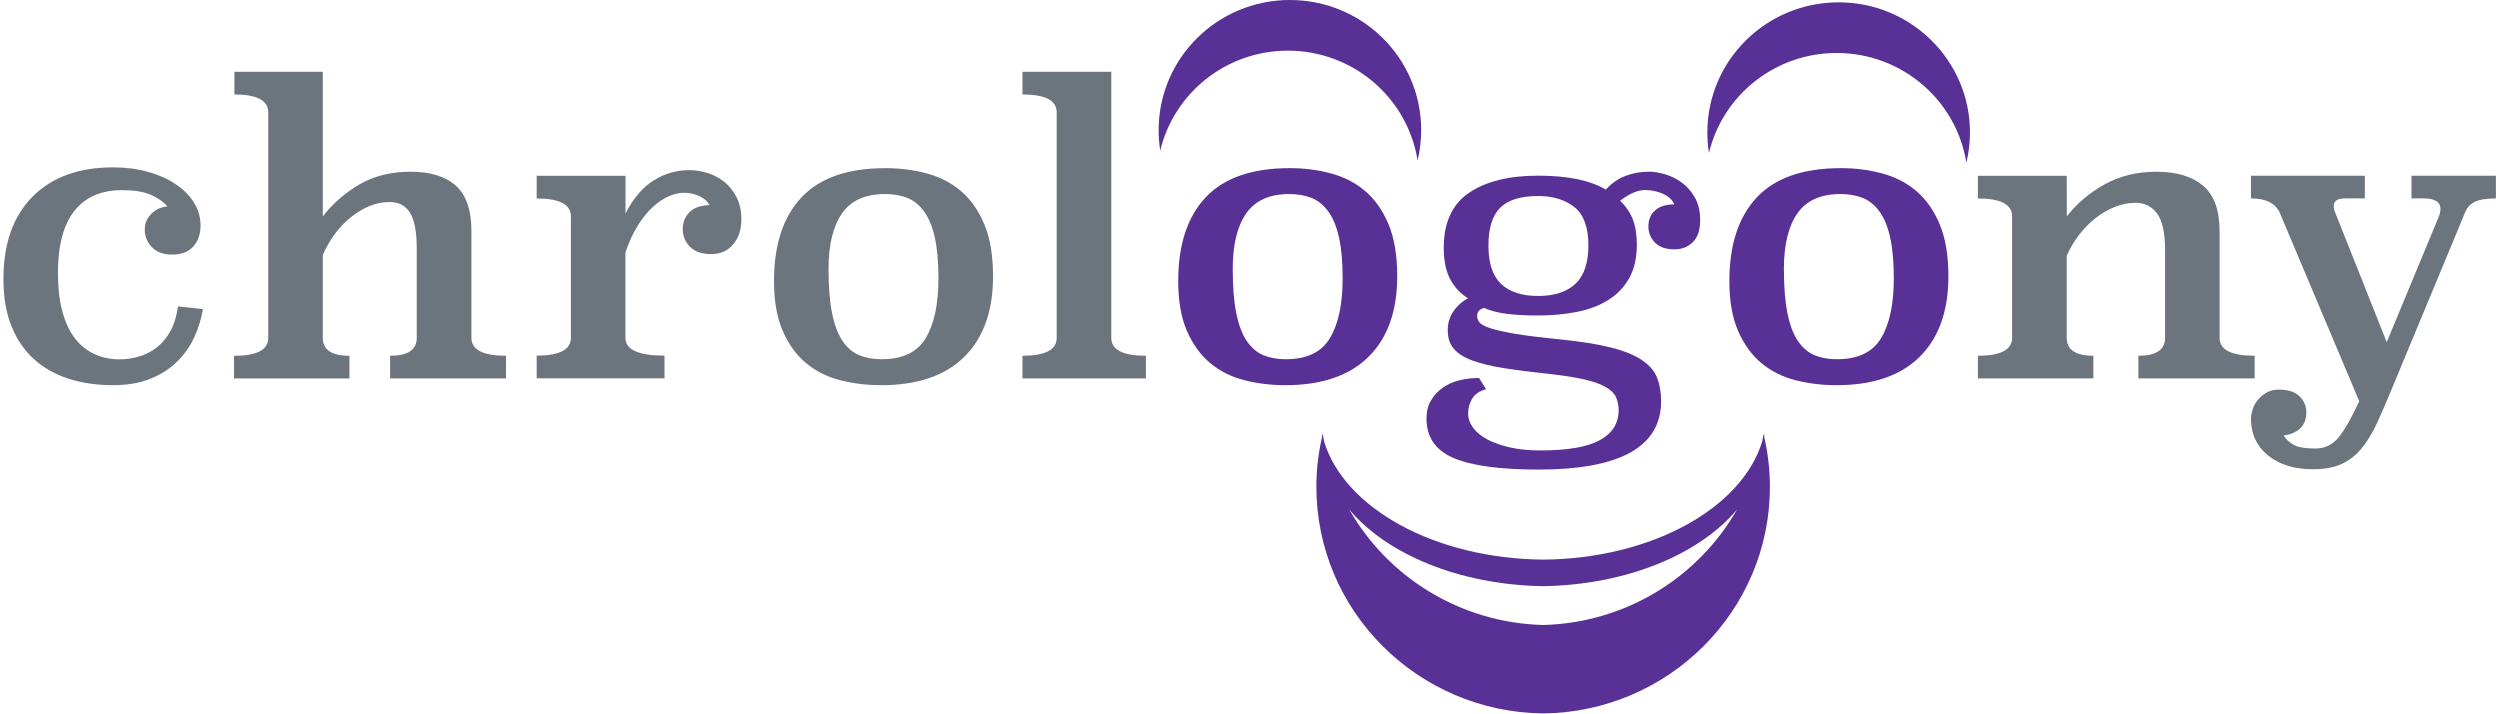
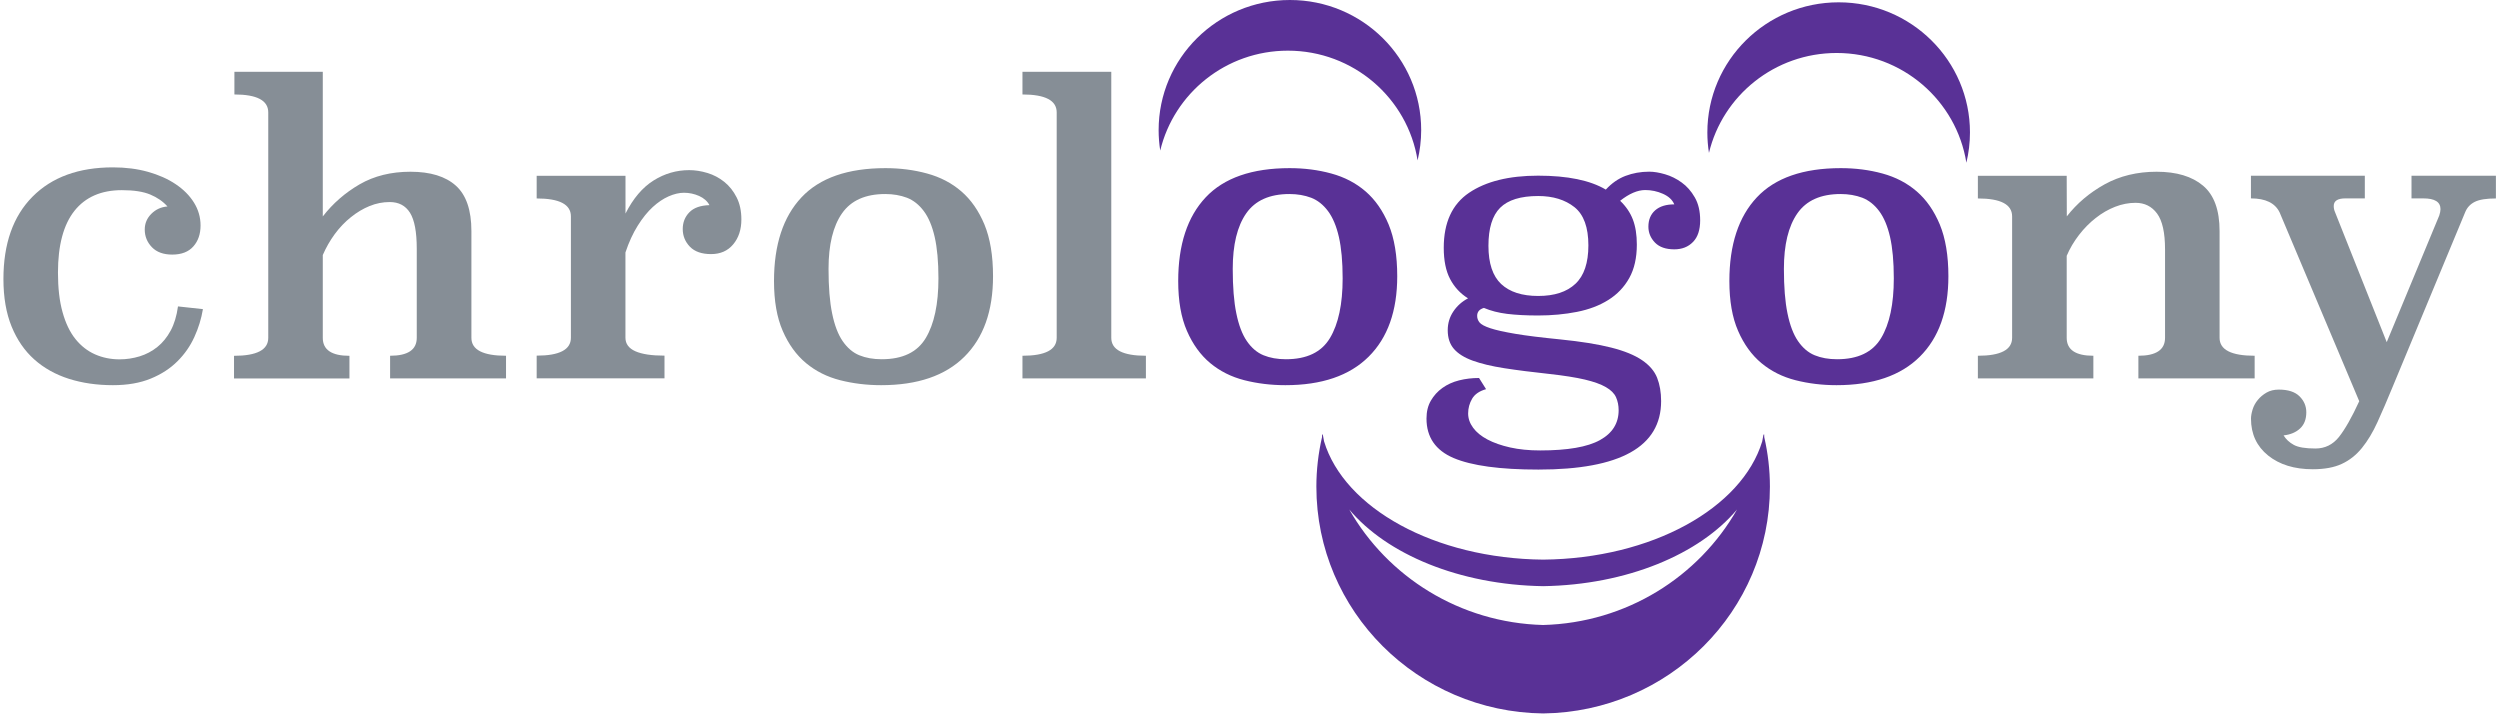
<svg xmlns="http://www.w3.org/2000/svg" version="1.1" id="Layer_1" x="0px" y="0px" viewBox="0 0 452 129" style="enable-background:new 0 0 452 129;" xml:space="preserve">
  <style type="text/css">
- 	.st0{fill:#6C757D;}
+ 	.st0{fill:#868E96;}
	.st1{fill:#593196;}
</style>
  <g>
    <path class="st0" d="M36.69,55.89c-0.29,1.73-0.8,3.41-1.55,5.04c-0.74,1.63-1.76,3.1-3.06,4.39c-1.3,1.3-2.9,2.34-4.82,3.13   c-1.92,0.79-4.2,1.19-6.84,1.19c-2.88,0-5.53-0.38-7.96-1.15c-2.42-0.77-4.51-1.94-6.26-3.5c-1.75-1.56-3.12-3.55-4.1-5.95   c-0.98-2.4-1.48-5.27-1.48-8.58c0-6.4,1.75-11.36,5.26-14.9c3.5-3.53,8.35-5.3,14.54-5.3c2.3,0,4.42,0.27,6.34,0.81   c1.92,0.54,3.59,1.28,5,2.23c1.42,0.95,2.52,2.06,3.31,3.33c0.79,1.27,1.19,2.65,1.19,4.14c0,1.54-0.43,2.8-1.3,3.78   c-0.86,0.98-2.14,1.48-3.82,1.48c-1.58,0-2.81-0.44-3.67-1.33c-0.86-0.89-1.3-1.96-1.3-3.2c0-1.1,0.4-2.05,1.19-2.84   c0.79-0.79,1.76-1.24,2.92-1.33c-0.81-0.91-1.85-1.63-3.12-2.16c-1.27-0.53-2.98-0.79-5.13-0.79c-3.73,0-6.59,1.25-8.57,3.74   c-1.98,2.5-2.98,6.22-2.98,11.16c0,2.78,0.27,5.17,0.83,7.16c0.55,1.99,1.33,3.61,2.33,4.86c1.01,1.25,2.19,2.17,3.55,2.77   c1.36,0.6,2.84,0.9,4.42,0.9c1.24,0,2.45-0.18,3.63-0.54c1.17-0.36,2.24-0.92,3.2-1.69c0.96-0.77,1.76-1.75,2.41-2.95   c0.65-1.2,1.09-2.66,1.33-4.39L36.69,55.89z" />
    <path class="st0" d="M58.37,39.12c1.82-2.35,4.04-4.28,6.66-5.8c2.62-1.51,5.68-2.27,9.18-2.27c3.6,0,6.34,0.84,8.21,2.52   c1.87,1.68,2.81,4.42,2.81,8.21v19.3c0,2.16,2.09,3.24,6.26,3.24v4.1H70.53v-4.1c3.21,0,4.82-1.08,4.82-3.24V44.95   c0-3.02-0.41-5.18-1.22-6.48c-0.82-1.3-2.04-1.94-3.67-1.94c-1.25,0-2.46,0.24-3.64,0.72c-1.18,0.48-2.3,1.15-3.38,2.02   c-1.08,0.86-2.05,1.88-2.92,3.06c-0.86,1.18-1.58,2.44-2.16,3.78v14.98c0,2.16,1.61,3.24,4.82,3.24v4.1H42.31v-4.1   c4.13,0,6.19-1.08,6.19-3.24V20.32c0-2.16-2.04-3.24-6.12-3.24v-4.1h15.98V39.12z" />
    <path class="st0" d="M113.09,38.61c1.39-2.74,3.08-4.73,5.08-5.98c1.99-1.25,4.14-1.87,6.44-1.87c1.06,0,2.15,0.17,3.28,0.51   c1.13,0.34,2.15,0.88,3.06,1.61c0.91,0.73,1.66,1.67,2.23,2.8c0.58,1.13,0.86,2.47,0.86,4c0,1.82-0.49,3.32-1.48,4.5   c-0.98,1.18-2.32,1.76-4,1.76c-1.68,0-2.95-0.44-3.82-1.33c-0.86-0.89-1.3-1.96-1.3-3.2c0-1.2,0.4-2.21,1.19-3.02   c0.79-0.82,2-1.25,3.64-1.3c-0.38-0.72-1.01-1.27-1.87-1.66c-0.86-0.38-1.78-0.58-2.74-0.58c-0.86,0-1.79,0.22-2.77,0.65   c-0.98,0.43-1.94,1.08-2.88,1.94c-0.94,0.86-1.84,1.98-2.7,3.35c-0.86,1.37-1.61,2.99-2.23,4.86v15.41c0,1.1,0.6,1.92,1.8,2.45   c1.2,0.53,2.95,0.79,5.26,0.79v4.1H97.03v-4.1c4.13,0,6.19-1.08,6.19-3.24V39.12c0-2.16-2.06-3.24-6.19-3.24v-4.1h16.06V38.61z" />
    <path class="st0" d="M179.54,49.95c0,6.28-1.73,11.13-5.18,14.55c-3.46,3.43-8.47,5.14-15.05,5.14c-2.59,0-5.06-0.3-7.42-0.9   c-2.35-0.6-4.4-1.63-6.16-3.09c-1.75-1.46-3.16-3.4-4.21-5.82c-1.06-2.42-1.58-5.43-1.58-9.02c0-6.56,1.66-11.61,4.97-15.13   c3.31-3.52,8.38-5.28,15.19-5.28c2.64,0,5.15,0.32,7.52,0.97c2.38,0.65,4.44,1.72,6.19,3.23c1.75,1.51,3.14,3.51,4.18,6   C179.02,43.1,179.54,46.22,179.54,49.95z M160.06,35.08c-3.59,0-6.19,1.16-7.82,3.49c-1.63,2.33-2.44,5.68-2.44,10.04   c0,3.26,0.21,5.95,0.65,8.06c0.43,2.11,1.06,3.78,1.9,5c0.84,1.22,1.84,2.08,3.01,2.56c1.17,0.48,2.52,0.72,4.05,0.72   c3.78,0,6.43-1.27,7.96-3.82c1.53-2.54,2.3-6.14,2.3-10.8c0-3.02-0.23-5.52-0.68-7.49c-0.45-1.97-1.11-3.53-1.97-4.68   c-0.86-1.15-1.88-1.96-3.05-2.41C162.8,35.31,161.5,35.08,160.06,35.08z" />
    <path class="st0" d="M200.92,61.08c0,2.16,2.09,3.24,6.26,3.24v4.1h-22.32v-4.1c4.13,0,6.19-1.08,6.19-3.24V20.32   c0-2.16-2.06-3.24-6.19-3.24v-4.1h16.06V61.08z" />
    <path class="st1" d="M252.62,49.95c0,6.28-1.73,11.13-5.18,14.55c-3.46,3.43-8.47,5.14-15.05,5.14c-2.59,0-5.06-0.3-7.42-0.9   c-2.35-0.6-4.4-1.63-6.16-3.09c-1.75-1.46-3.16-3.4-4.21-5.82c-1.06-2.42-1.58-5.43-1.58-9.02c0-6.56,1.66-11.61,4.97-15.13   c3.31-3.52,8.38-5.28,15.19-5.28c2.64,0,5.15,0.32,7.52,0.97c2.38,0.65,4.44,1.72,6.19,3.23c1.75,1.51,3.14,3.51,4.18,6   C252.1,43.1,252.62,46.22,252.62,49.95z M233.14,35.08c-3.59,0-6.19,1.16-7.82,3.49c-1.63,2.33-2.44,5.68-2.44,10.04   c0,3.26,0.21,5.95,0.65,8.06c0.43,2.11,1.06,3.78,1.9,5c0.84,1.22,1.84,2.08,3.01,2.56c1.17,0.48,2.52,0.72,4.05,0.72   c3.78,0,6.43-1.27,7.96-3.82c1.53-2.54,2.3-6.14,2.3-10.8c0-3.02-0.23-5.52-0.68-7.49c-0.45-1.97-1.11-3.53-1.97-4.68   c-0.86-1.15-1.88-1.96-3.05-2.41C235.88,35.31,234.58,35.08,233.14,35.08z" />
    <path class="st1" d="M268.68,70.36c-1.2,0.34-2.04,0.91-2.52,1.73c-0.48,0.82-0.72,1.7-0.72,2.66c0,0.91,0.3,1.78,0.9,2.59   c0.6,0.82,1.46,1.52,2.59,2.12c1.13,0.6,2.5,1.08,4.1,1.44c1.61,0.36,3.42,0.54,5.44,0.54c4.94,0,8.54-0.62,10.8-1.87   c2.26-1.25,3.38-3.05,3.38-5.4c0-0.86-0.16-1.64-0.47-2.34c-0.31-0.7-0.92-1.31-1.84-1.84c-0.91-0.53-2.18-0.98-3.82-1.37   c-1.63-0.38-3.77-0.72-6.41-1.01c-3.12-0.34-5.83-0.68-8.14-1.04c-2.3-0.36-4.21-0.82-5.72-1.37c-1.51-0.55-2.64-1.26-3.38-2.12   c-0.75-0.86-1.12-1.99-1.12-3.38c0-1.25,0.34-2.38,1.01-3.38c0.67-1.01,1.56-1.8,2.66-2.38c-1.39-0.86-2.47-2.03-3.24-3.49   c-0.77-1.46-1.15-3.35-1.15-5.65c0-4.56,1.52-7.87,4.57-9.94c3.05-2.06,7.21-3.1,12.49-3.1c5.33,0,9.41,0.84,12.24,2.52   c1.06-1.15,2.24-1.98,3.56-2.48c1.32-0.5,2.75-0.76,4.28-0.76c0.86,0,1.82,0.16,2.88,0.47c1.06,0.31,2.05,0.8,2.99,1.48   c0.94,0.67,1.73,1.57,2.38,2.7c0.65,1.13,0.97,2.51,0.97,4.14c0,1.73-0.43,3.04-1.3,3.92c-0.86,0.89-1.99,1.33-3.38,1.33   c-1.54,0-2.7-0.41-3.49-1.22c-0.79-0.82-1.19-1.78-1.19-2.88c0-1.25,0.41-2.23,1.22-2.95c0.82-0.72,1.97-1.08,3.46-1.08   c-0.34-0.82-1.02-1.45-2.05-1.91c-1.03-0.46-2.1-0.68-3.2-0.68c-1.39,0-2.9,0.65-4.54,1.94c1.06,1.01,1.82,2.14,2.3,3.38   c0.48,1.25,0.72,2.76,0.72,4.54c0,2.4-0.46,4.42-1.37,6.05c-0.91,1.63-2.17,2.95-3.78,3.96c-1.61,1.01-3.5,1.73-5.69,2.16   c-2.18,0.43-4.52,0.65-7.02,0.65c-2.16,0-4.02-0.1-5.58-0.29c-1.56-0.19-2.96-0.55-4.21-1.08c-0.82,0.24-1.22,0.72-1.22,1.44   c0,0.43,0.14,0.83,0.43,1.19c0.29,0.36,0.94,0.71,1.94,1.04c1.01,0.34,2.51,0.67,4.5,1.01c1.99,0.34,4.69,0.67,8.1,1.01   c3.79,0.38,6.88,0.88,9.25,1.48c2.38,0.6,4.24,1.36,5.58,2.27c1.34,0.91,2.26,1.98,2.74,3.2c0.48,1.22,0.72,2.63,0.72,4.21   c0,8.26-7.39,12.38-22.18,12.38c-6.96,0-12.07-0.7-15.34-2.09c-3.26-1.39-4.9-3.77-4.9-7.13c0-1.25,0.26-2.33,0.79-3.24   c0.53-0.91,1.22-1.68,2.09-2.3c0.86-0.62,1.87-1.08,3.02-1.37s2.35-0.43,3.6-0.43L268.68,70.36z M278.11,35.44   c-3.17,0-5.46,0.71-6.88,2.12c-1.42,1.42-2.12,3.71-2.12,6.88s0.77,5.47,2.3,6.91c1.54,1.44,3.77,2.16,6.7,2.16   c2.93,0,5.17-0.73,6.73-2.2c1.56-1.46,2.34-3.78,2.34-6.95c0-3.26-0.84-5.57-2.52-6.91C282.98,36.12,280.79,35.44,278.11,35.44z" />
    <path class="st1" d="M352.27,49.95c0,6.28-1.73,11.13-5.18,14.55c-3.46,3.43-8.47,5.14-15.05,5.14c-2.59,0-5.06-0.3-7.42-0.9   c-2.35-0.6-4.4-1.63-6.16-3.09c-1.75-1.46-3.16-3.4-4.21-5.82c-1.06-2.42-1.58-5.43-1.58-9.02c0-6.56,1.66-11.61,4.97-15.13   c3.31-3.52,8.38-5.28,15.19-5.28c2.64,0,5.15,0.32,7.52,0.97c2.38,0.65,4.44,1.72,6.19,3.23c1.75,1.51,3.14,3.51,4.18,6   C351.75,43.1,352.27,46.22,352.27,49.95z M332.79,35.08c-3.59,0-6.19,1.16-7.82,3.49c-1.63,2.33-2.44,5.68-2.44,10.04   c0,3.26,0.21,5.95,0.65,8.06c0.43,2.11,1.06,3.78,1.9,5c0.84,1.22,1.84,2.08,3.01,2.56c1.17,0.48,2.52,0.72,4.05,0.72   c3.78,0,6.43-1.27,7.96-3.82c1.53-2.54,2.3-6.14,2.3-10.8c0-3.02-0.23-5.52-0.68-7.49c-0.45-1.97-1.11-3.53-1.97-4.68   c-0.86-1.15-1.88-1.96-3.05-2.41C335.53,35.31,334.22,35.08,332.79,35.08z" />
    <path class="st0" d="M401.3,61.08c0,2.16,2.11,3.24,6.34,3.24v4.1h-21.02v-4.1c3.21,0,4.82-1.08,4.82-3.24V45.09   c0-3.02-0.48-5.18-1.44-6.48c-0.96-1.3-2.26-1.94-3.89-1.94c-1.25,0-2.48,0.24-3.71,0.72c-1.22,0.48-2.39,1.15-3.49,2.02   c-1.1,0.86-2.11,1.88-3.02,3.06c-0.91,1.18-1.66,2.44-2.23,3.78v14.83c0,2.16,1.61,3.24,4.82,3.24v4.1h-20.88v-4.1   c4.13,0,6.19-1.08,6.19-3.24V39.12c0-2.16-2.06-3.24-6.19-3.24v-4.1h16.06l0.02,7.34c1.83-2.35,4.11-4.28,6.85-5.8   c2.74-1.51,5.87-2.27,9.38-2.27c3.61,0,6.41,0.84,8.4,2.52c2,1.68,2.99,4.42,2.99,8.21V61.08z" />
    <path class="st0" d="M451.27,35.88c-1.73,0-3,0.2-3.82,0.61c-0.82,0.41-1.39,1.02-1.73,1.84l-13.1,31.54   c-1.01,2.45-1.93,4.6-2.77,6.44c-0.84,1.85-1.78,3.41-2.81,4.68c-1.03,1.27-2.24,2.23-3.64,2.88c-1.39,0.65-3.14,0.97-5.26,0.97   c-3.31,0-6-0.83-8.06-2.48c-2.06-1.66-3.1-3.88-3.1-6.66c0-0.48,0.1-1.03,0.29-1.66c0.19-0.62,0.5-1.2,0.94-1.73   c0.43-0.53,0.96-0.97,1.58-1.33c0.62-0.36,1.37-0.54,2.23-0.54c1.68,0,2.93,0.41,3.74,1.22c0.82,0.82,1.22,1.77,1.22,2.88   c0,1.25-0.37,2.22-1.12,2.92c-0.74,0.7-1.74,1.12-2.99,1.26c0.43,0.7,1.04,1.27,1.84,1.71c0.79,0.44,2.1,0.66,3.92,0.66   c1.73,0,3.14-0.7,4.25-2.08c1.1-1.39,2.33-3.55,3.67-6.47l-14.4-34.15c-0.82-1.68-2.54-2.52-5.18-2.52v-4.1h20.59v4.1h-3.53   c-1.39,0-2.09,0.46-2.09,1.37c0,0.38,0.07,0.74,0.22,1.08l9.36,23.54l9.5-22.9c0.14-0.43,0.22-0.82,0.22-1.15   c0-1.3-1.03-1.94-3.1-1.94H436v-4.1h15.26V35.88z" />
  </g>
  <path class="st1" d="M232.85,9.16c11.85,0,21.66,8.6,23.45,19.84c0.42-1.76,0.65-3.59,0.65-5.47C256.96,10.53,246.33,0,233.22,0  s-23.74,10.53-23.74,23.53c0,1.25,0.1,2.48,0.29,3.69C212.26,16.86,221.65,9.16,232.85,9.16z" />
  <path class="st1" d="M318.98,79.05c-0.01-0.19-0.01-0.37-0.02-0.56c-0.02,0.07-0.04,0.14-0.05,0.2c-0.02-0.08-0.03-0.16-0.05-0.24  c-0.07,0.45-0.16,0.9-0.25,1.35c-3.66,12.07-19.96,21.2-39.61,21.38c-19.65-0.19-35.95-9.32-39.61-21.38  c-0.09-0.45-0.17-0.9-0.25-1.35c-0.02,0.08-0.03,0.16-0.05,0.24c-0.02-0.07-0.04-0.14-0.05-0.2c-0.01,0.19-0.01,0.37-0.02,0.56  C238.36,81.93,238,84.92,238,88c0,22.48,18.31,40.72,41,40.99c22.69-0.27,41-18.51,41-40.99C320,84.92,319.64,81.93,318.98,79.05z   M279,113c-15.06-0.4-28.12-8.71-35.06-20.89c6.79,8.1,19.91,13.63,35.06,13.87c15.15-0.24,28.27-5.77,35.06-13.87  C307.12,104.29,294.06,112.6,279,113z" />
  <path class="st1" d="M332.07,9.58c11.85,0,21.66,8.6,23.45,19.84c0.42-1.76,0.65-3.59,0.65-5.47c0-12.99-10.63-23.53-23.74-23.53  s-23.74,10.53-23.74,23.53c0,1.25,0.1,2.48,0.29,3.69C311.47,17.28,320.86,9.58,332.07,9.58z" />
</svg>
